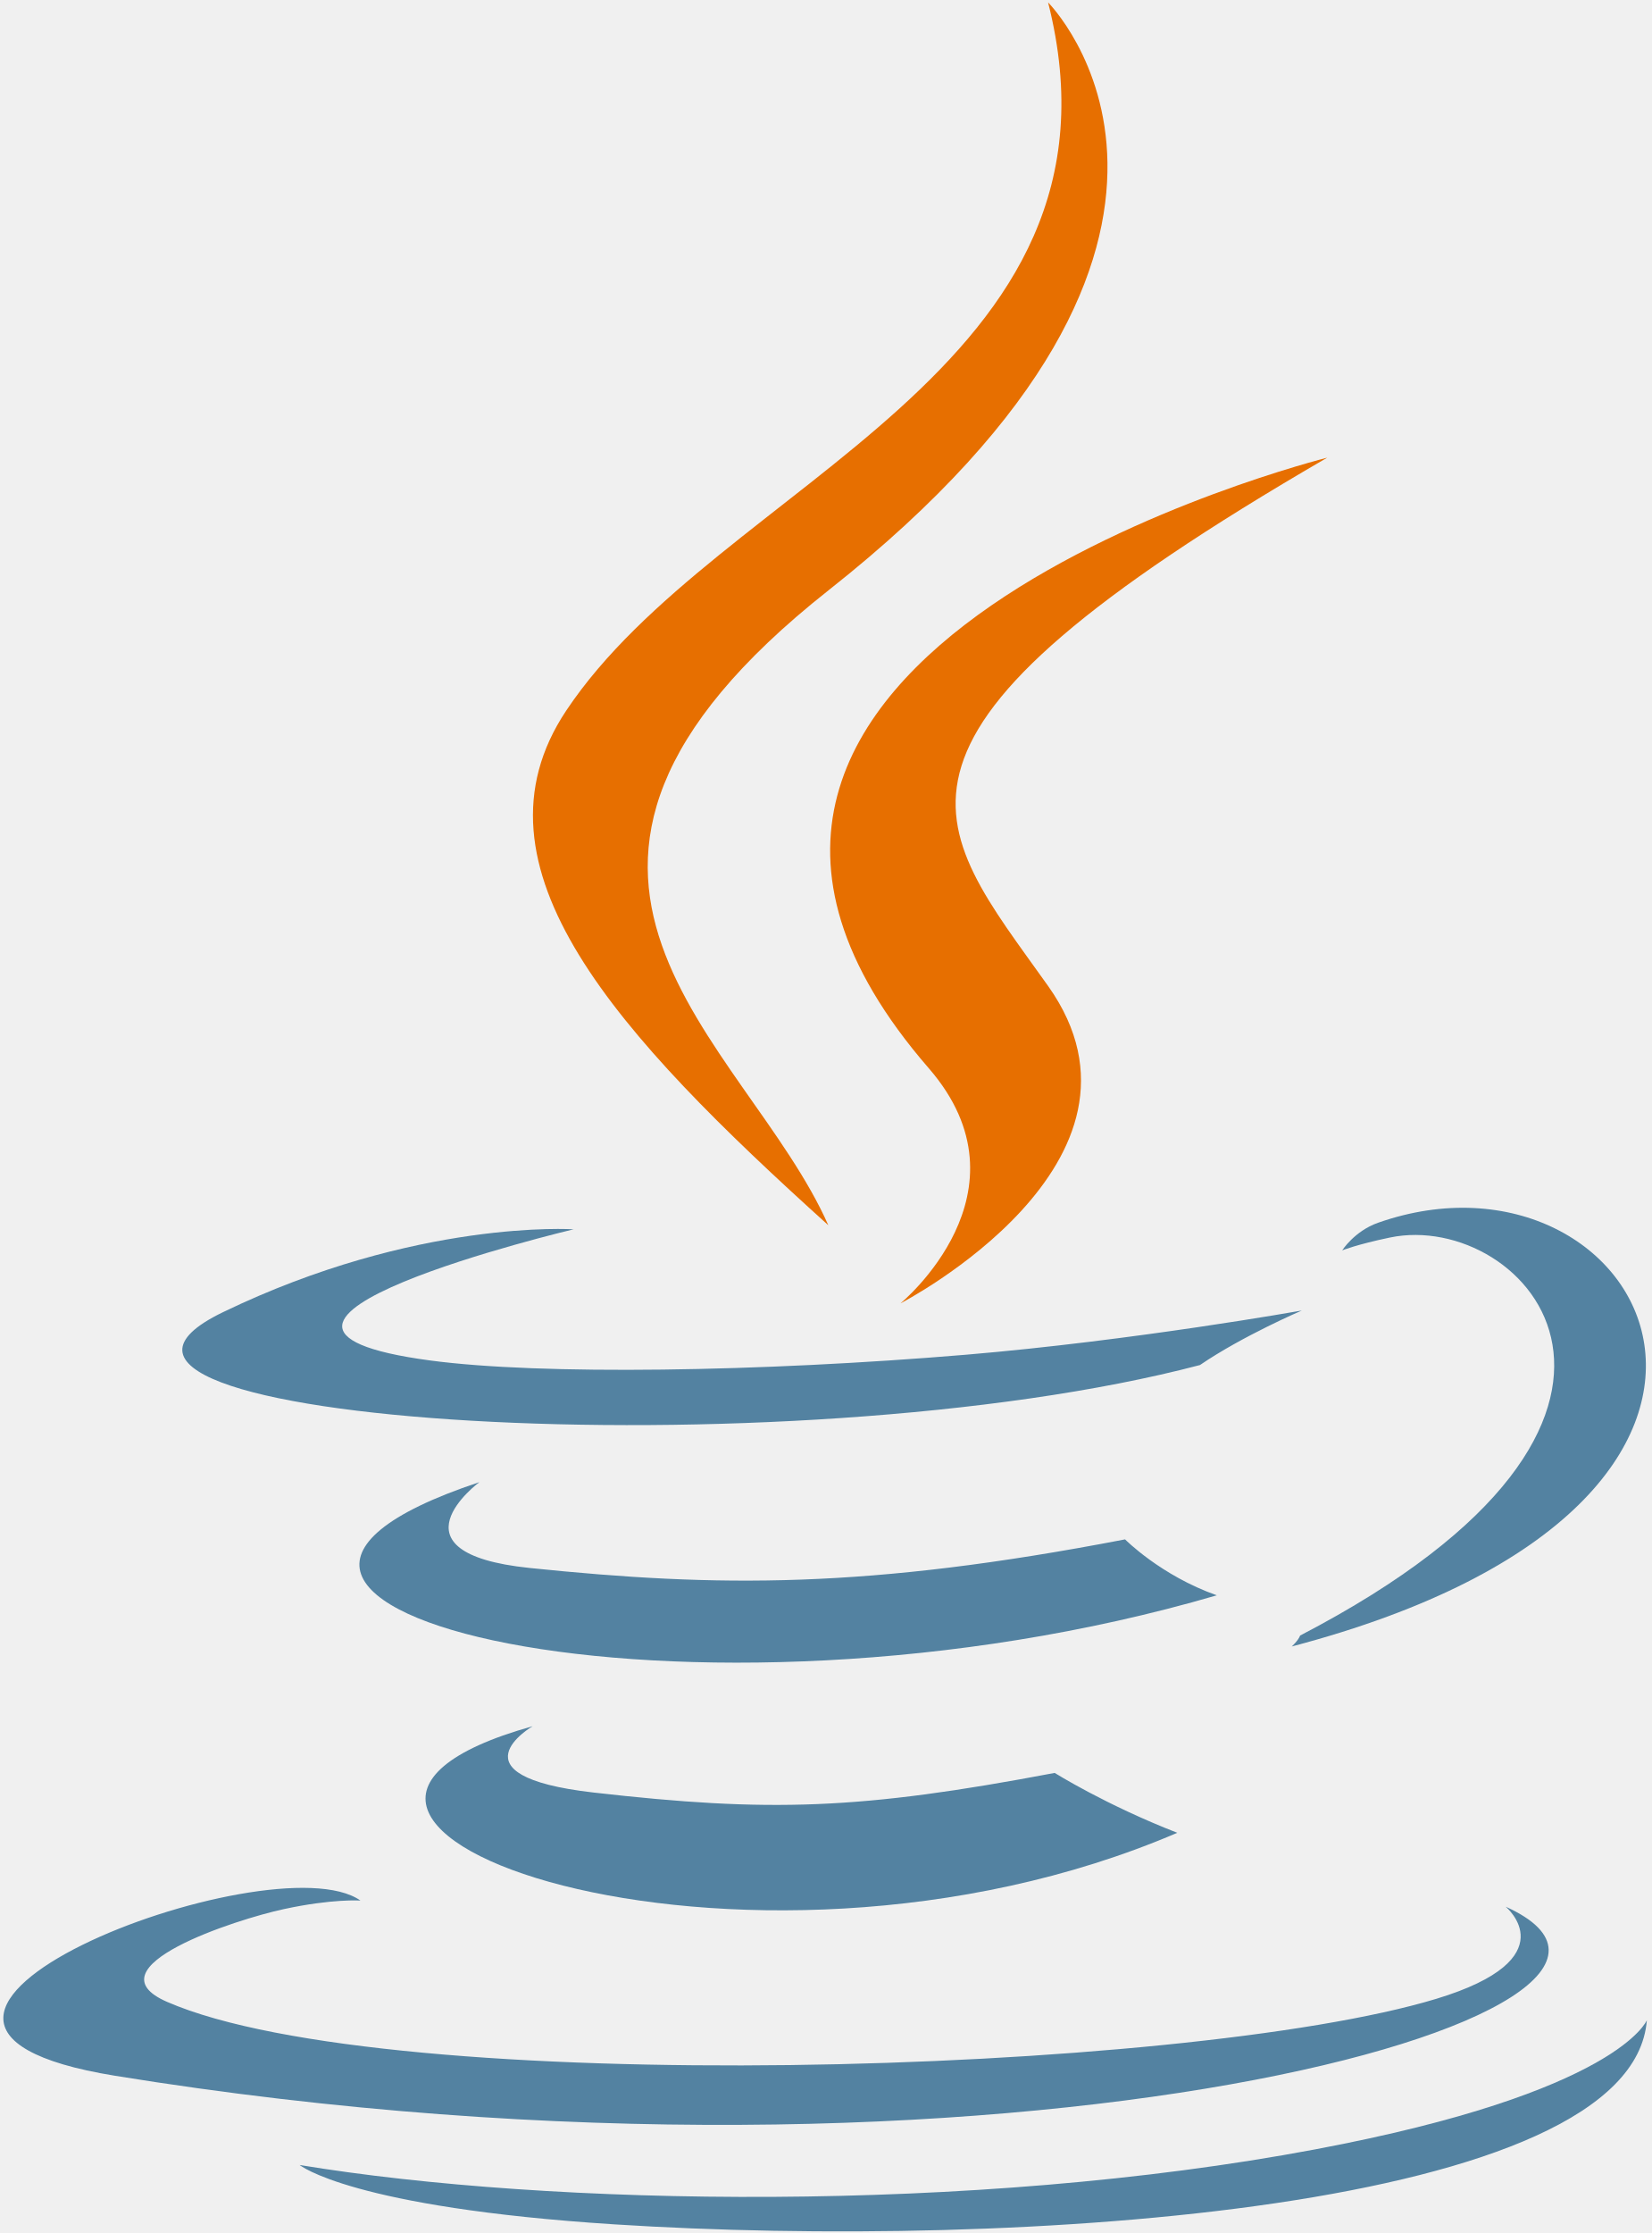
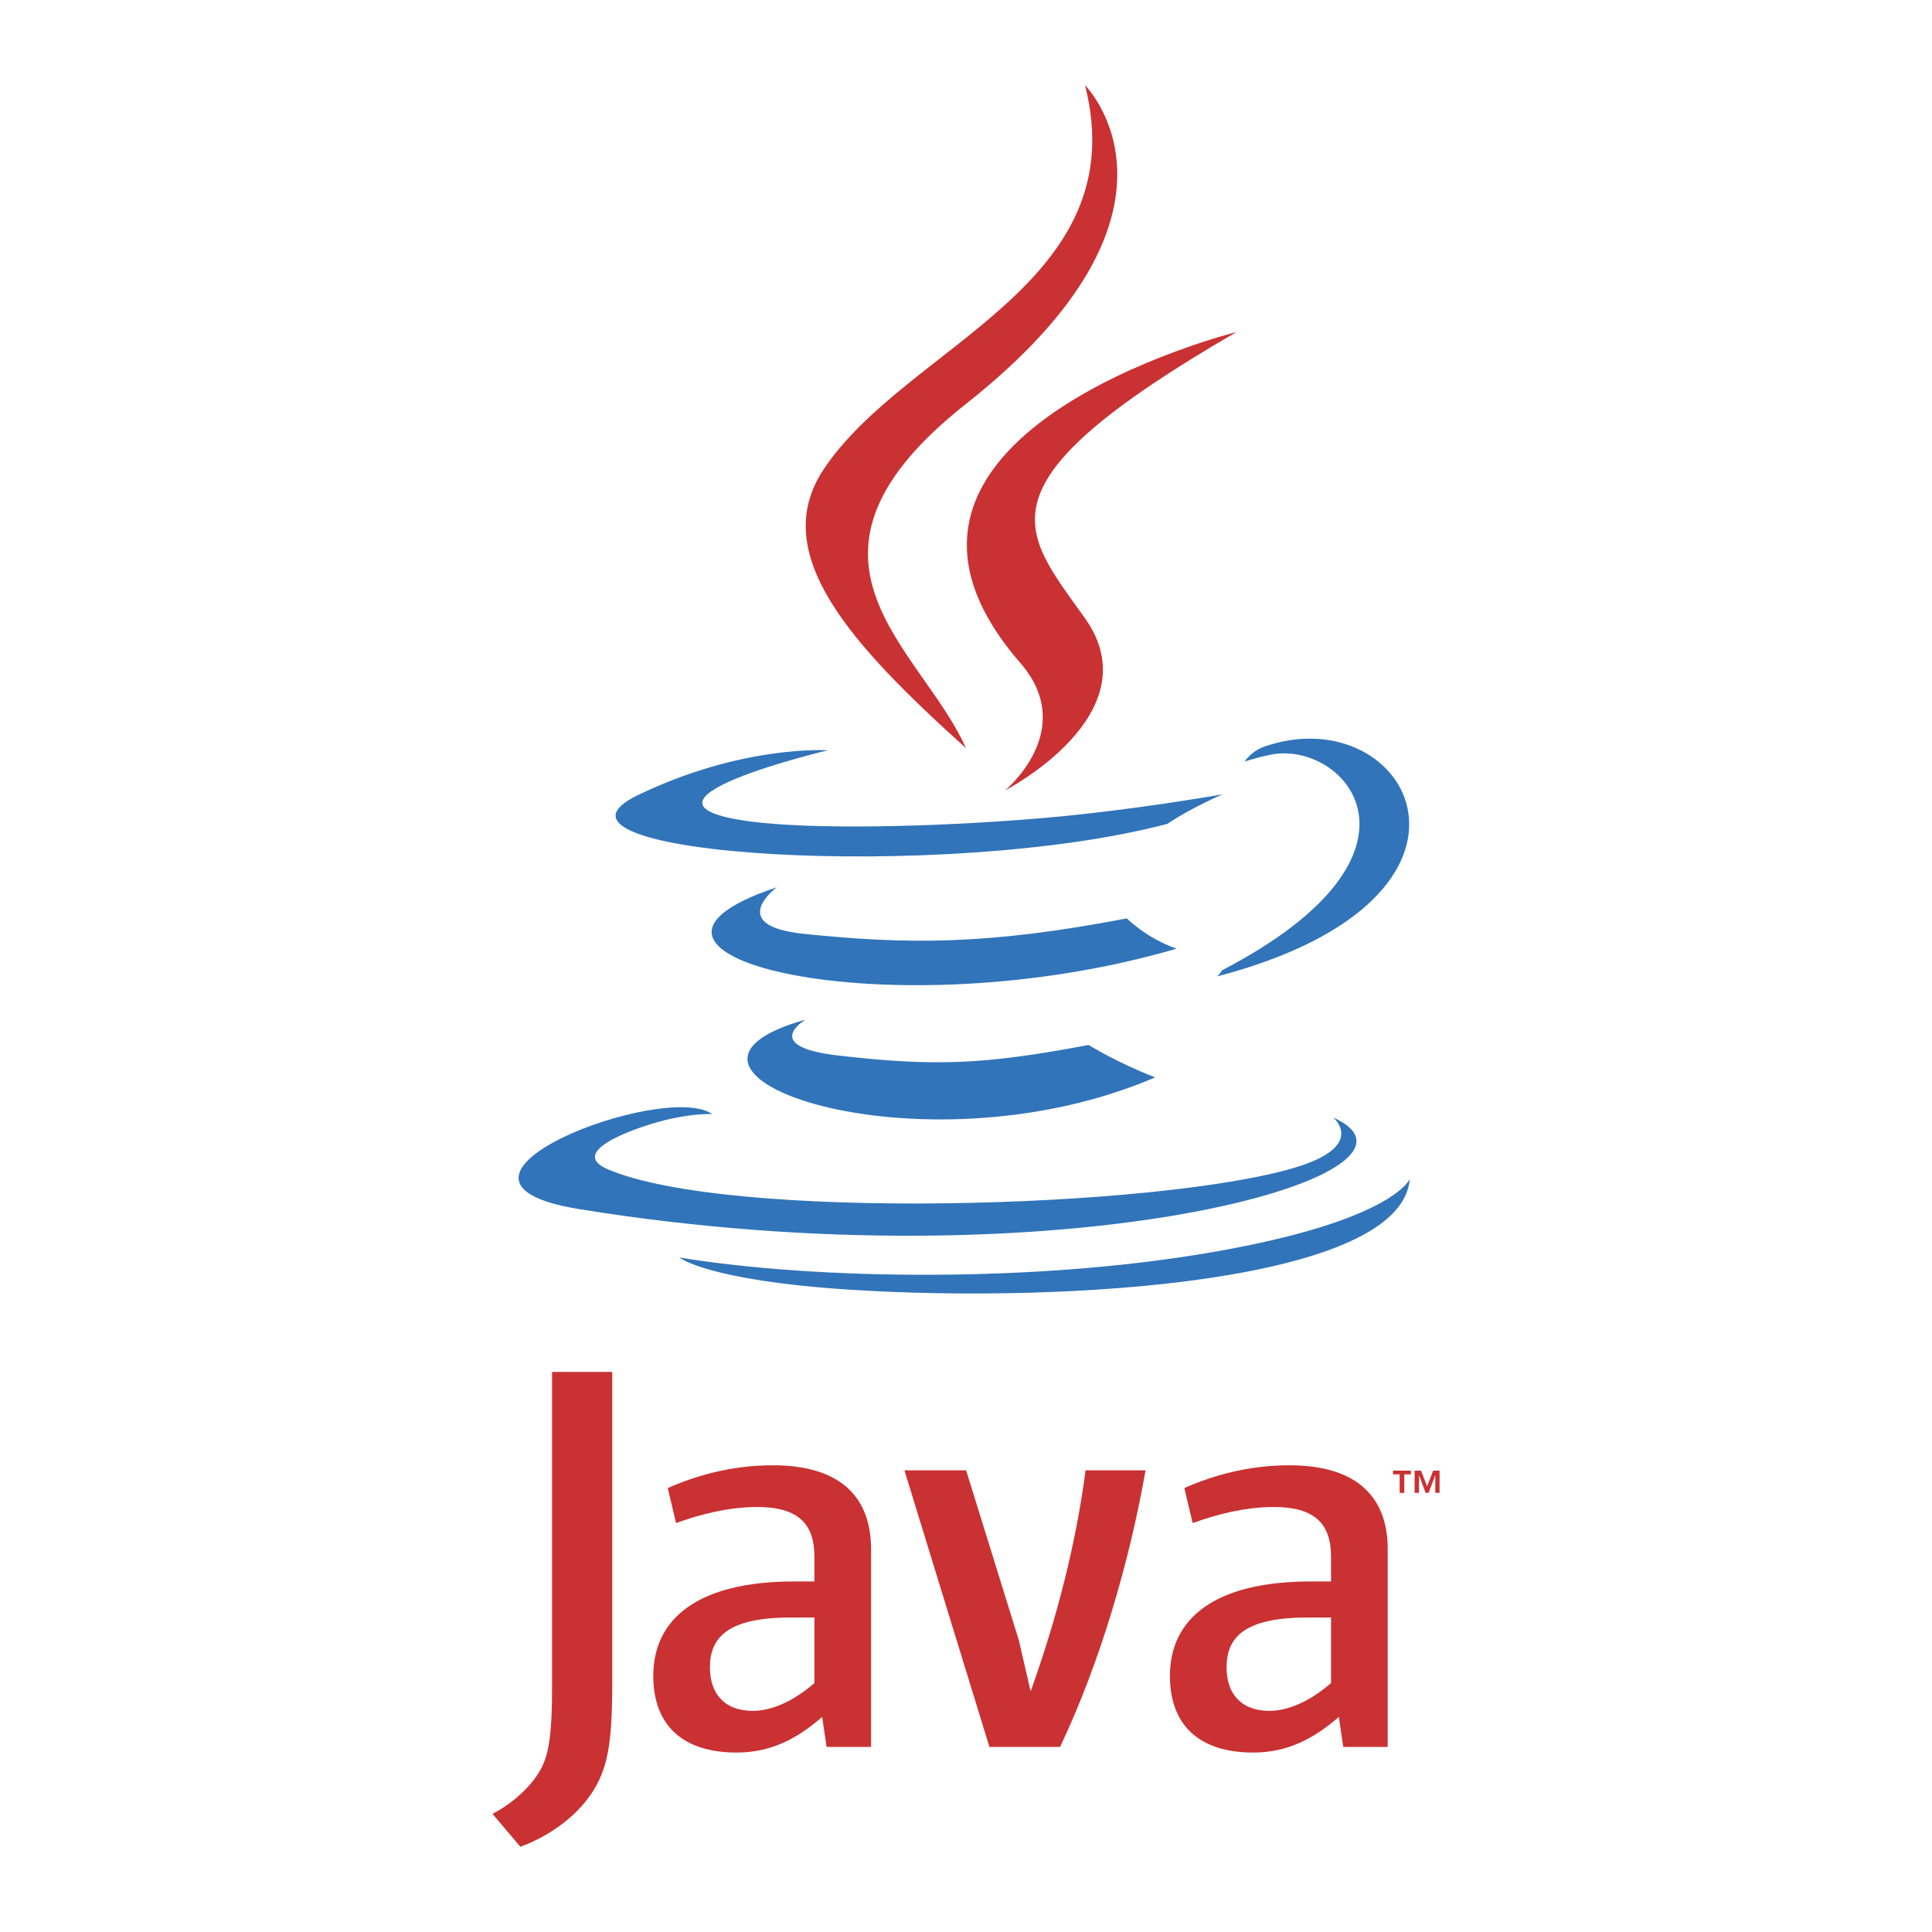
- <svg xmlns="http://www.w3.org/2000/svg" width="256px" height="346px" viewBox="0 0 256 346" version="1.1" preserveAspectRatio="xMidYMid">
-   <g>
-     <path d="M82.554,267.473 C82.554,267.473 69.356,275.148 91.947,277.745 C119.316,280.867 133.303,280.42 163.464,274.711 C163.464,274.711 171.393,279.683 182.467,283.99 C114.856,312.967 29.448,282.311 82.554,267.473" fill="#5382A1" />
-     <path d="M74.292,229.659 C74.292,229.659 59.489,240.617 82.097,242.955 C111.333,245.971 134.421,246.218 174.373,238.525 C174.373,238.525 179.899,244.127 188.588,247.191 C106.841,271.095 15.79,249.076 74.292,229.659" fill="#5382A1" />
-     <path d="M143.942,165.515 C160.601,184.695 139.565,201.955 139.565,201.955 C139.565,201.955 181.866,180.118 162.439,152.772 C144.295,127.271 130.38,114.6 205.707,70.914 C205.707,70.914 87.469,100.444 143.942,165.515" fill="#E76F00" />
-     <path d="M233.364,295.442 C233.364,295.442 243.131,303.489 222.607,309.715 C183.581,321.538 60.175,325.108 25.893,310.186 C13.57,304.825 36.68,297.385 43.949,295.824 C51.53,294.18 55.863,294.487 55.863,294.487 C42.158,284.832 -32.72,313.444 17.829,321.637 C155.682,343.993 269.121,311.571 233.364,295.442" fill="#5382A1" />
-     <path d="M88.901,190.48 C88.901,190.48 26.129,205.389 66.672,210.803 C83.79,213.095 117.915,212.577 149.702,209.913 C175.68,207.722 201.765,203.063 201.765,203.063 C201.765,203.063 192.605,206.986 185.978,211.511 C122.234,228.276 -0.908,220.477 34.543,203.328 C64.524,188.836 88.901,190.48 88.901,190.48" fill="#5382A1" />
-     <path d="M201.506,253.422 C266.305,219.75 236.345,187.392 215.433,191.751 C210.307,192.818 208.022,193.743 208.022,193.743 C208.022,193.743 209.925,190.762 213.559,189.472 C254.929,174.927 286.746,232.369 200.204,255.119 C200.204,255.12 201.207,254.224 201.506,253.422" fill="#5382A1" />
-     <path d="M162.439,0.371 C162.439,0.371 198.326,36.27 128.402,91.472 C72.331,135.754 115.616,161.002 128.379,189.849 C95.649,160.318 71.63,134.323 87.744,110.128 C111.395,74.613 176.918,57.394 162.439,0.371" fill="#E76F00" />
-     <path d="M95.268,344.665 C157.467,348.647 252.98,342.456 255.242,313.026 C255.242,313.026 250.894,324.183 203.838,333.043 C150.75,343.033 85.274,341.867 46.439,335.464 C46.44,335.463 54.389,342.044 95.268,344.665" fill="#5382A1" />
+ <svg xmlns="http://www.w3.org/2000/svg" width="2500" height="2500" viewBox="0 0 192.756 192.756">
+   <g fill-rule="evenodd" clip-rule="evenodd">
+     <path fill="#fff" d="M0 0h192.756v192.756H0V0z" />
+     <path d="M80.372 101.729s-4.604 2.679 3.28 3.584c9.554 1.091 14.434.934 24.959-1.057 0 0 2.771 1.735 6.639 3.236-23.601 10.113-53.413-.585-34.878-5.763zM77.487 88.532s-5.165 3.823 2.726 4.639c10.206 1.054 18.262 1.14 32.211-1.544 0 0 1.926 1.955 4.957 3.023-28.531 8.345-60.307.657-39.894-6.118z" fill="#3174b9" />
+     <path d="M101.797 66.143c5.818 6.697-1.525 12.72-1.525 12.72s14.766-7.621 7.984-17.168c-6.332-8.899-11.189-13.32 15.102-28.566-.001-.001-41.27 10.303-21.561 33.014z" fill="#ca3132" />
+     <path d="M133.01 111.491s3.408 2.81-3.754 4.983c-13.619 4.125-56.694 5.369-68.659.164-4.298-1.872 3.766-4.467 6.303-5.015 2.646-.572 4.156-.468 4.156-.468-4.783-3.368-30.916 6.615-13.272 9.479 48.112 7.801 87.704-3.512 75.226-9.143zM82.587 74.857s-21.908 5.205-7.757 7.097c5.977.799 17.883.615 28.982-.316 9.068-.761 18.17-2.389 18.17-2.389s-3.195 1.371-5.51 2.949c-22.251 5.853-65.229 3.127-52.855-2.856 10.462-5.061 18.97-4.485 18.97-4.485zM121.891 96.824c22.617-11.75 12.16-23.044 4.859-21.522-1.785.373-2.586.695-2.586.695s.666-1.042 1.932-1.49c14.441-5.075 25.545 14.972-4.656 22.911-.001 0 .347-.314.451-.594z" fill="#3174b9" />
+     <path d="M108.256 8.504s12.523 12.531-11.881 31.794c-19.571 15.458-4.462 24.269-.006 34.34-11.426-10.307-19.807-19.382-14.185-27.826 8.254-12.395 31.125-18.406 26.072-38.308z" fill="#ca3132" />
+     <path d="M84.812 128.674c21.706 1.388 55.045-.771 55.836-11.044 0 0-1.518 3.894-17.941 6.983-18.529 3.488-41.386 3.082-54.938.845 0 0 2.777 2.298 17.043 3.216z" fill="#3174b9" />
+     <path d="M139.645 147.096h-.66v-.37h1.781v.37h-.66v1.848h-.461v-1.848zm3.554.092h-.008l-.656 1.755h-.301l-.652-1.755h-.008v1.755h-.438v-2.218h.643l.604 1.569.604-1.569h.637v2.218h-.424v-1.755h-.001zM81.255 167.921c-2.047 1.774-4.211 2.772-6.154 2.772-2.768 0-4.27-1.663-4.27-4.324 0-2.881 1.608-4.989 8.044-4.989h2.379v6.541h.001zm5.65 6.374v-19.732c0-5.043-2.876-8.371-9.809-8.371-4.045 0-7.591.999-10.474 2.272l.83 3.495c2.271-.834 5.207-1.607 8.089-1.607 3.994 0 5.713 1.607 5.713 4.934v2.495h-1.996c-9.702 0-14.08 3.764-14.08 9.423 0 4.876 2.885 7.648 8.316 7.648 3.491 0 6.099-1.441 8.534-3.55l.443 2.993h4.434zM105.762 174.295h-7.045l-8.483-27.601h6.154l5.265 16.961 1.172 5.096c2.656-7.371 4.541-14.854 5.484-22.057h5.984c-1.602 9.088-4.488 19.066-8.531 27.601zM132.799 167.921c-2.053 1.774-4.217 2.772-6.156 2.772-2.768 0-4.268-1.663-4.268-4.324 0-2.881 1.609-4.989 8.041-4.989h2.383v6.541zm5.652 6.374v-19.732c0-5.043-2.885-8.371-9.811-8.371-4.049 0-7.594.999-10.477 2.272l.83 3.495c2.271-.834 5.213-1.607 8.096-1.607 3.988 0 5.709 1.607 5.709 4.934v2.495h-1.996c-9.703 0-14.078 3.764-14.078 9.423 0 4.876 2.879 7.648 8.311 7.648 3.494 0 6.098-1.441 8.539-3.55l.445 2.993h4.432zM58.983 178.985c-1.61 2.353-4.214 4.216-7.061 5.267l-2.79-3.286c2.169-1.113 4.027-2.91 4.892-4.582.745-1.49 1.056-3.406 1.056-7.992v-31.515h6.005v31.08c0 6.134-.49 8.613-2.102 11.028z" fill="#ca3132" />
  </g>
</svg>
